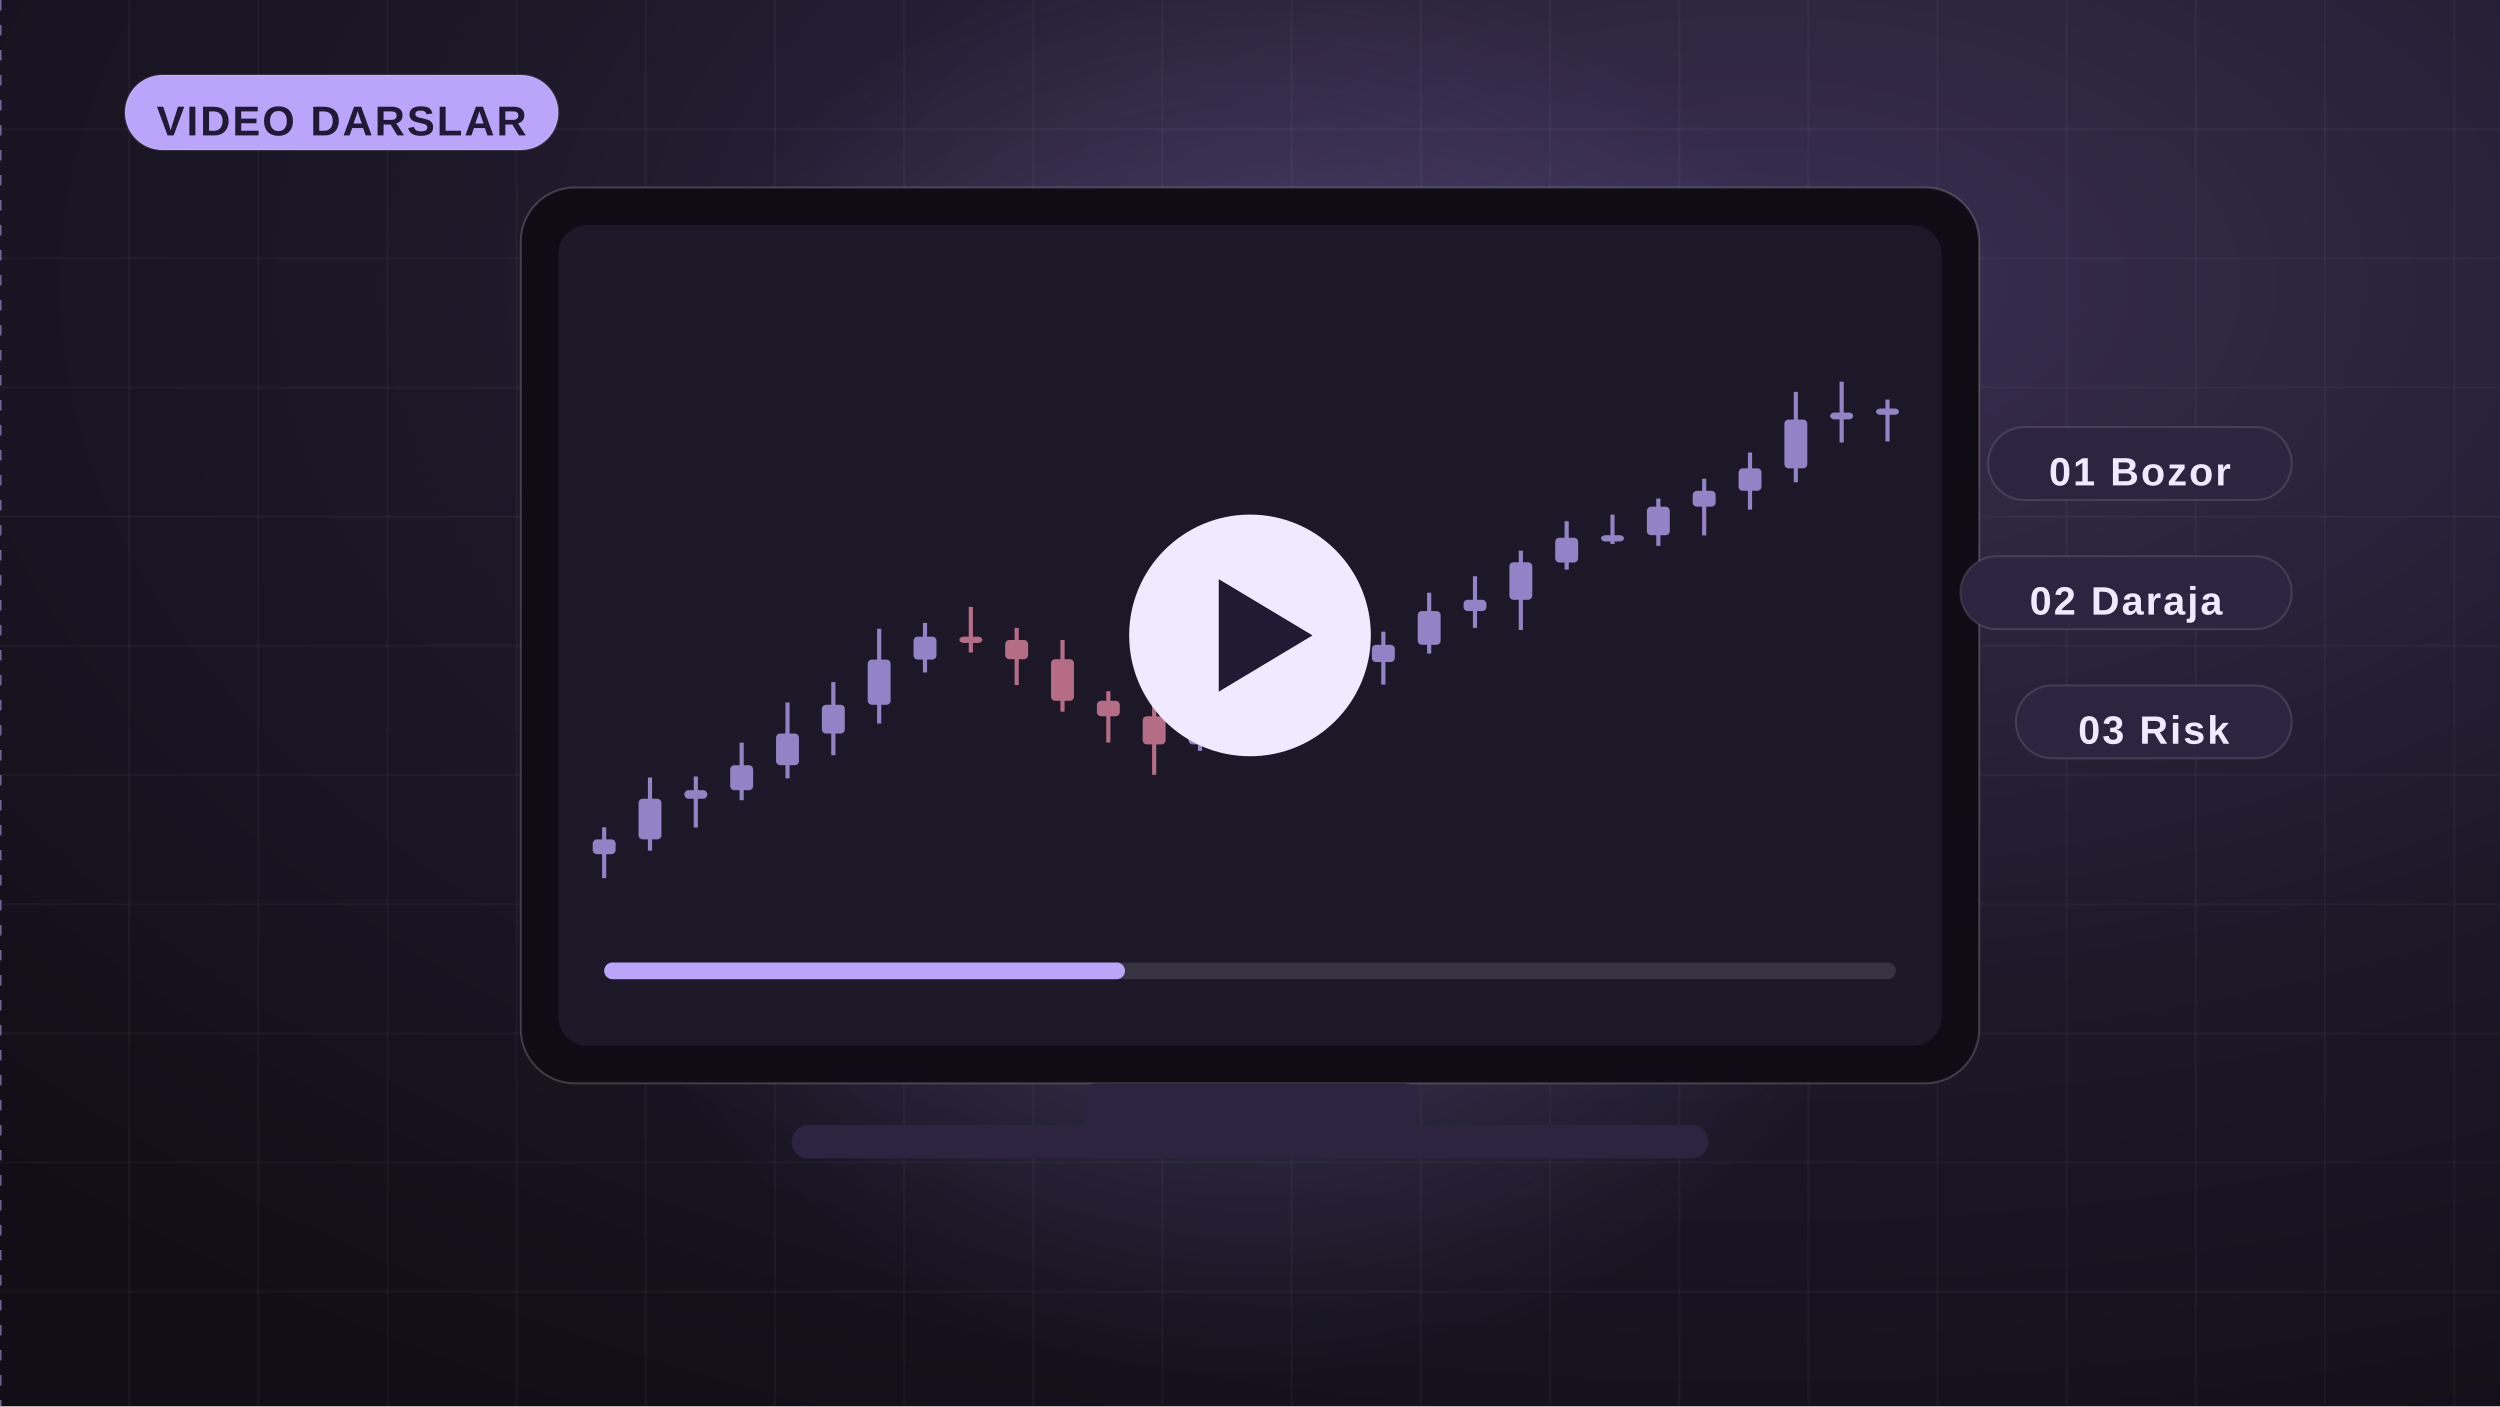
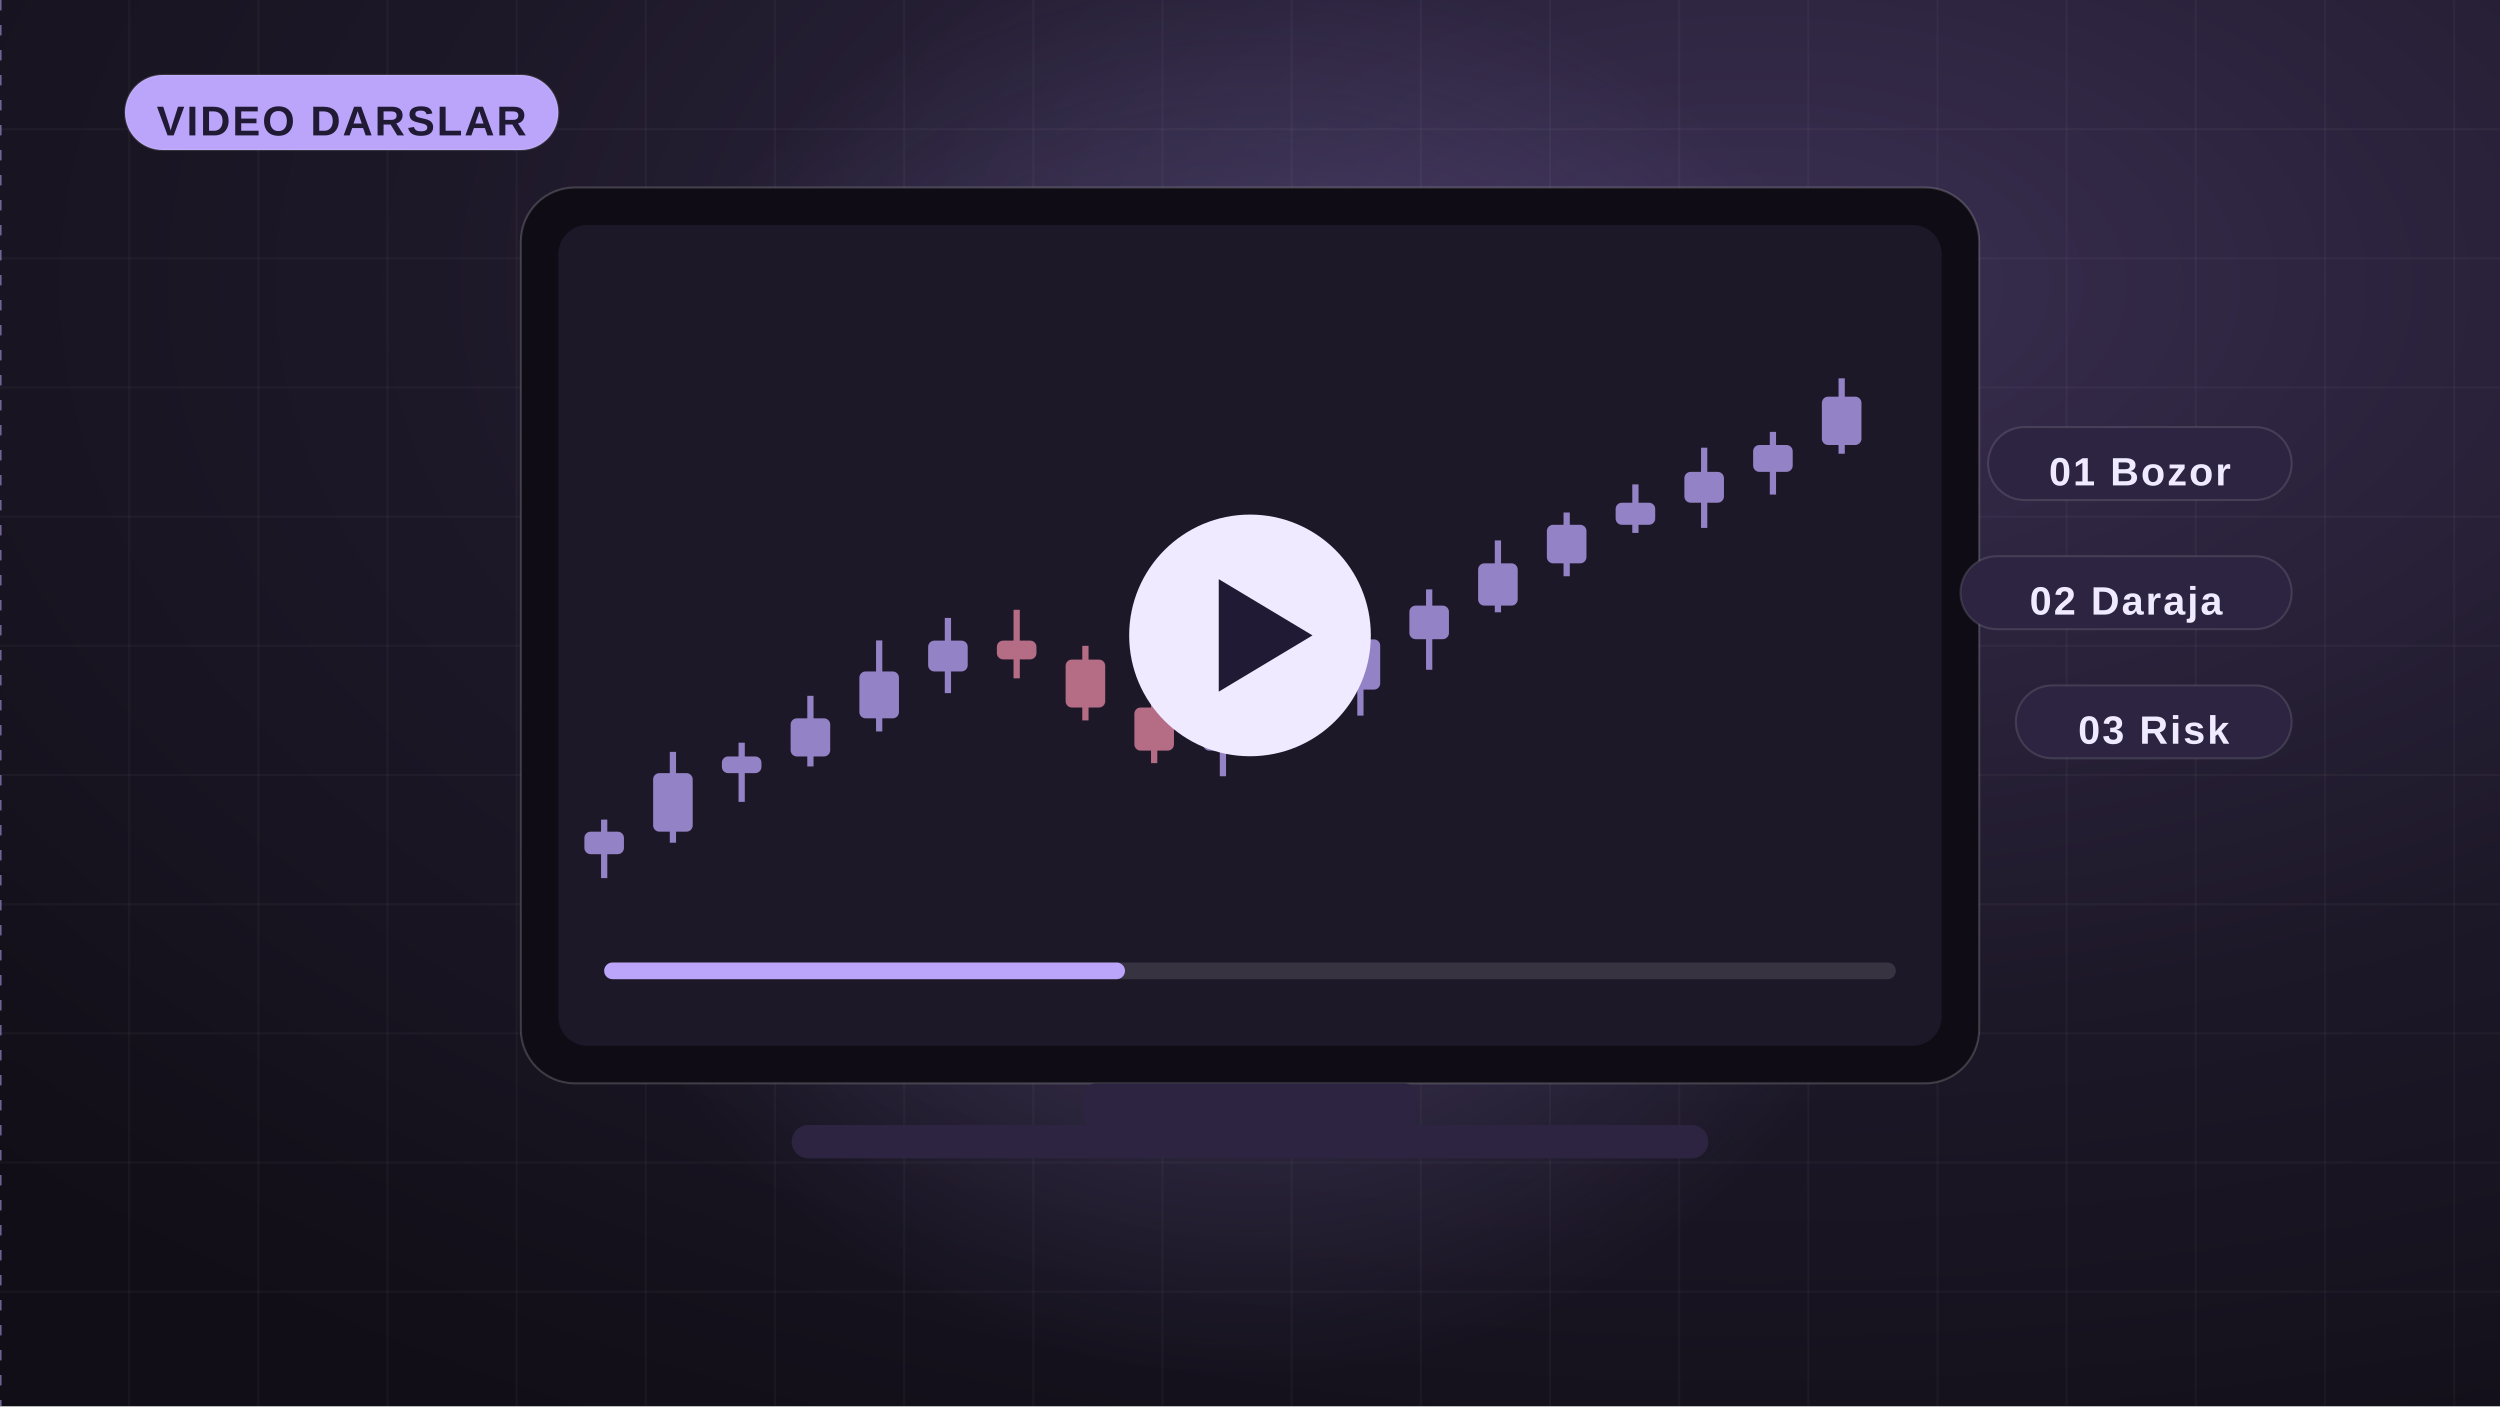
<svg xmlns="http://www.w3.org/2000/svg" width="1200" height="675" viewBox="0 0 1200 675">
  <style>
text{font-family:Arial,Helvetica,"Liberation Sans",sans-serif}
@keyframes grow{from{transform:scaleY(.05);opacity:0}to{transform:none;opacity:1}}
- @keyframes live{0%,100%{transform:none}50%{transform:scaleY(1.22)}}
+ @keyframes live{0%,100%{transform:none}50%{transform:scaleY(1.4)}}
@keyframes flo{0%,100%{transform:translateY(0)}50%{transform:translateY(-6px)}}
@keyframes br{0%,100%{opacity:.7;transform:scale(1)}50%{opacity:1;transform:scale(1.1)}}
@keyframes march{to{stroke-dashoffset:-60}}
@keyframes draw{0%{stroke-dashoffset:1;opacity:1}38%{stroke-dashoffset:0}86%{stroke-dashoffset:0;opacity:1}96%{opacity:0}100%{stroke-dashoffset:1;opacity:0}}
@keyframes bob{0%,100%{transform:none}50%{transform:scaleY(.72)}}
@keyframes dp{0%,100%{transform:scale(1)}50%{transform:scale(1.18)}}
@keyframes hl{0%,100%{opacity:.35}50%{opacity:1}}
@keyframes rin{from{opacity:0;transform:translateX(-18px)}to{opacity:1;transform:none}}
@keyframes bobx{0%,100%{transform:none}50%{transform:scaleX(.78)}}
.row{animation:rin .8s cubic-bezier(.2,.8,.2,1) both}
.barx{transform-box:fill-box;animation:bobx 2.6s ease-in-out infinite}
.cd,.bar,.dot,.glow{transform-box:fill-box}
@keyframes tick{0%,100%{transform:scaleY(1)}35%{transform:scaleY(var(--a,.7))}70%{transform:scaleY(var(--b,1.12))}}
.cd{transform-origin:50% 55%;animation:grow .7s cubic-bezier(.2,.8,.2,1) both,tick 2s ease-in-out infinite}
@keyframes stream{to{transform:translateX(-640px)}}
- .stream{animation:stream 16s linear infinite}
- .cd.live{transform-origin:50% 50%;animation:grow .7s cubic-bezier(.2,.8,.2,1) both,live 1.6s ease-in-out infinite}
+ .stream{animation:stream 8s linear infinite}
+ .cd.live{transform-origin:50% 50%;animation:grow .7s cubic-bezier(.2,.8,.2,1) both,live .9s ease-in-out infinite}
@keyframes scan{from{transform:translateX(-90px)}to{transform:translateX(1290px)}}
.scan{animation:scan 6.5s cubic-bezier(.45,0,.55,1) infinite}
.chip{animation:flo 4.5s ease-in-out infinite}
.glow{transform-origin:50% 50%;animation:br 6s ease-in-out infinite}
.dash{animation:march 3.2s linear infinite}
.draw{stroke-dasharray:1;stroke-dashoffset:1;animation:draw 8s cubic-bezier(.4,0,.2,1) .3s infinite}
.bar{transform-origin:50% 100%;animation:bob 2.4s ease-in-out infinite}
.dot{transform-origin:50% 50%;animation:dp 2.2s ease-in-out infinite}
.hl{animation:hl 2.2s ease-in-out infinite}
@media (prefers-reduced-motion:reduce){*{animation:none!important}.draw{stroke-dasharray:none;stroke-dashoffset:0}.scan,.mdot{display:none}}
</style>
  <defs>
    <radialGradient id="bg" cx="70%" cy="20%" r="95%">
      <stop offset="0" stop-color="#3a2f52" />
      <stop offset=".55" stop-color="#1d1828" />
      <stop offset="1" stop-color="#110e17" />
    </radialGradient>
    <radialGradient id="glow" cx="50%" cy="50%" r="50%">
      <stop offset="0" stop-color="#a697eb" stop-opacity=".35" />
      <stop offset="1" stop-color="#a697eb" stop-opacity="0" />
    </radialGradient>
    <linearGradient id="scanG" x1="0" y1="0" x2="1" y2="0">
      <stop offset="0" stop-color="#bba5fa" stop-opacity="0" />
      <stop offset="1" stop-color="#bba5fa" stop-opacity=".2" />
    </linearGradient>
    <linearGradient id="fadeUp" x1="0" y1="0" x2="0" y2="1">
      <stop offset="0" stop-color="#bba5fa" stop-opacity=".35" />
      <stop offset="1" stop-color="#bba5fa" stop-opacity="0" />
    </linearGradient>
  </defs>
  <rect width="1200" height="675" fill="url(#bg)" />
  <line x1="62" y1="0" x2="62" y2="675" stroke="#fff" stroke-opacity=".035" />
  <line x1="124" y1="0" x2="124" y2="675" stroke="#fff" stroke-opacity=".035" />
  <line x1="186" y1="0" x2="186" y2="675" stroke="#fff" stroke-opacity=".035" />
  <line x1="248" y1="0" x2="248" y2="675" stroke="#fff" stroke-opacity=".035" />
  <line x1="310" y1="0" x2="310" y2="675" stroke="#fff" stroke-opacity=".035" />
  <line x1="372" y1="0" x2="372" y2="675" stroke="#fff" stroke-opacity=".035" />
  <line x1="434" y1="0" x2="434" y2="675" stroke="#fff" stroke-opacity=".035" />
  <line x1="496" y1="0" x2="496" y2="675" stroke="#fff" stroke-opacity=".035" />
  <line x1="558" y1="0" x2="558" y2="675" stroke="#fff" stroke-opacity=".035" />
  <line x1="620" y1="0" x2="620" y2="675" stroke="#fff" stroke-opacity=".035" />
  <line x1="682" y1="0" x2="682" y2="675" stroke="#fff" stroke-opacity=".035" />
  <line x1="744" y1="0" x2="744" y2="675" stroke="#fff" stroke-opacity=".035" />
  <line x1="806" y1="0" x2="806" y2="675" stroke="#fff" stroke-opacity=".035" />
  <line x1="868" y1="0" x2="868" y2="675" stroke="#fff" stroke-opacity=".035" />
  <line x1="930" y1="0" x2="930" y2="675" stroke="#fff" stroke-opacity=".035" />
  <line x1="992" y1="0" x2="992" y2="675" stroke="#fff" stroke-opacity=".035" />
  <line x1="1054" y1="0" x2="1054" y2="675" stroke="#fff" stroke-opacity=".035" />
  <line x1="1116" y1="0" x2="1116" y2="675" stroke="#fff" stroke-opacity=".035" />
  <line x1="1178" y1="0" x2="1178" y2="675" stroke="#fff" stroke-opacity=".035" />
  <line x1="0" y1="62" x2="1200" y2="62" stroke="#fff" stroke-opacity=".035" />
  <line x1="0" y1="124" x2="1200" y2="124" stroke="#fff" stroke-opacity=".035" />
  <line x1="0" y1="186" x2="1200" y2="186" stroke="#fff" stroke-opacity=".035" />
  <line x1="0" y1="248" x2="1200" y2="248" stroke="#fff" stroke-opacity=".035" />
  <line x1="0" y1="310" x2="1200" y2="310" stroke="#fff" stroke-opacity=".035" />
  <line x1="0" y1="372" x2="1200" y2="372" stroke="#fff" stroke-opacity=".035" />
  <line x1="0" y1="434" x2="1200" y2="434" stroke="#fff" stroke-opacity=".035" />
  <line x1="0" y1="496" x2="1200" y2="496" stroke="#fff" stroke-opacity=".035" />
  <line x1="0" y1="558" x2="1200" y2="558" stroke="#fff" stroke-opacity=".035" />
  <line x1="0" y1="620" x2="1200" y2="620" stroke="#fff" stroke-opacity=".035" />
  <circle class="glow" cx="600" cy="320" r="340" fill="url(#glow)" />
  <g transform="translate(250 90)">
    <rect width="700" height="430" rx="26" fill="#0f0c15" stroke="#fff" stroke-opacity=".18" />
    <rect x="18" y="18" width="664" height="394" rx="14" fill="#1d1828" />
    <g transform="translate(40 60)" opacity=".75">
-       <g class="cd" style="--a:0.69;--b:1.15;animation-duration:.7s,2.05s;animation-delay:200ms,900ms">
-         <line x1="0" x2="0" y1="247.1" y2="271.5" stroke="#bba5fa" stroke-width="2" />
-         <rect x="-5.5" y="252.9" width="11" height="7.1" rx="2" fill="#bba5fa" />
+       <g class="cd" style="--a:0.50;--b:1.28;animation-duration:.7s,0.88s;animation-delay:200ms,600ms">
+         <line x1="0" x2="0" y1="243.4" y2="271.5" stroke="#bba5fa" stroke-width="3" />
+         <rect x="-9.5" y="249.2" width="19" height="10.8" rx="3" fill="#bba5fa" />
      </g>
-       <g class="cd" style="--a:0.58;--b:1.18;animation-duration:.7s,2.32s;animation-delay:235ms,1037ms">
-         <line x1="22" x2="22" y1="223.2" y2="258.3" stroke="#bba5fa" stroke-width="2" />
-         <rect x="16.5" y="233.4" width="11" height="19.5" rx="2" fill="#bba5fa" />
+       <g class="cd" style="--a:0.41;--b:1.31;animation-duration:.7s,0.99s;animation-delay:240ms,737ms">
+         <line x1="33" x2="33" y1="210.9" y2="254.5" stroke="#bba5fa" stroke-width="3" />
+         <rect x="23.5" y="221.1" width="19" height="28.1" rx="3" fill="#bba5fa" />
      </g>
-       <g class="cd" style="--a:0.75;--b:1.20;animation-duration:.7s,2.41s;animation-delay:270ms,1174ms">
-         <line x1="44" x2="44" y1="222.7" y2="247.2" stroke="#bba5fa" stroke-width="2" />
-         <rect x="38.5" y="229.3" width="11" height="4.1" rx="2" fill="#bba5fa" />
+       <g class="cd" style="--a:0.55;--b:1.34;animation-duration:.7s,1.02s;animation-delay:280ms,874ms">
+         <line x1="66" x2="66" y1="206.5" y2="234.9" stroke="#bba5fa" stroke-width="3" />
+         <rect x="56.5" y="213.1" width="19" height="8.0" rx="3" fill="#bba5fa" />
      </g>
-       <g class="cd" style="--a:0.60;--b:1.30;animation-duration:.7s,1.31s;animation-delay:305ms,1311ms">
-         <line x1="66" x2="66" y1="206.5" y2="234.1" stroke="#bba5fa" stroke-width="2" />
-         <rect x="60.5" y="217.3" width="11" height="12.0" rx="2" fill="#bba5fa" />
+       <g class="cd" style="--a:0.42;--b:1.45;animation-duration:.7s,0.59s;animation-delay:320ms,1011ms">
+         <line x1="99" x2="99" y1="184.0" y2="217.9" stroke="#bba5fa" stroke-width="3" />
+         <rect x="89.5" y="194.8" width="19" height="18.3" rx="3" fill="#bba5fa" />
      </g>
-       <g class="cd" style="--a:0.60;--b:1.10;animation-duration:.7s,2.54s;animation-delay:340ms,1448ms">
-         <line x1="88" x2="88" y1="187.2" y2="223.6" stroke="#bba5fa" stroke-width="2" />
-         <rect x="82.5" y="202.1" width="11" height="15.2" rx="2" fill="#bba5fa" />
+       <g class="cd" style="--a:0.43;--b:1.22;animation-duration:.7s,1.08s;animation-delay:360ms,1148ms">
+         <line x1="132" x2="132" y1="157.4" y2="201.1" stroke="#bba5fa" stroke-width="3" />
+         <rect x="122.5" y="172.3" width="19" height="22.5" rx="3" fill="#bba5fa" />
      </g>
-       <g class="cd" style="--a:0.52;--b:1.11;animation-duration:.7s,2.09s;animation-delay:375ms,1585ms">
-         <line x1="110" x2="110" y1="177.4" y2="212.5" stroke="#bba5fa" stroke-width="2" />
-         <rect x="104.5" y="188.3" width="11" height="13.8" rx="2" fill="#bba5fa" />
+       <g class="cd" style="--a:0.36;--b:1.24;animation-duration:.7s,0.90s;animation-delay:400ms,1285ms">
+         <line x1="165" x2="165" y1="146.6" y2="182.7" stroke="#bba5fa" stroke-width="3" />
+         <rect x="155.5" y="157.5" width="19" height="14.8" rx="3" fill="#bba5fa" />
      </g>
-       <g class="cd" style="--a:0.48;--b:1.20;animation-duration:.7s,1.95s;animation-delay:410ms,1722ms">
-         <line x1="132" x2="132" y1="151.8" y2="197.3" stroke="#bba5fa" stroke-width="2" />
-         <rect x="126.5" y="166.6" width="11" height="21.7" rx="2" fill="#bba5fa" />
+       <g class="cd" style="--a:0.32;--b:1.34;animation-duration:.7s,0.84s;animation-delay:440ms,622ms">
+         <line x1="198" x2="198" y1="142.7" y2="175.6" stroke="#e88aa6" stroke-width="3" />
+         <rect x="188.5" y="157.5" width="19" height="9.0" rx="3" fill="#e88aa6" />
      </g>
-       <g class="cd" style="--a:0.58;--b:1.22;animation-duration:.7s,1.14s;animation-delay:445ms,1859ms">
-         <line x1="154" x2="154" y1="149.0" y2="172.8" stroke="#bba5fa" stroke-width="2" />
-         <rect x="148.5" y="155.6" width="11" height="11.0" rx="2" fill="#bba5fa" />
+       <g class="cd" style="--a:0.42;--b:1.35;animation-duration:.7s,0.52s;animation-delay:480ms,759ms">
+         <line x1="231" x2="231" y1="160.0" y2="195.8" stroke="#e88aa6" stroke-width="3" />
+         <rect x="221.5" y="166.6" width="19" height="23.0" rx="3" fill="#e88aa6" />
      </g>
-       <g class="cd" style="--a:0.61;--b:1.23;animation-duration:.7s,1.64s;animation-delay:480ms,1996ms">
-         <line x1="176" x2="176" y1="141.3" y2="163.2" stroke="#e88aa6" stroke-width="2" />
-         <rect x="170.5" y="155.6" width="11" height="3.0" rx="2" fill="#e88aa6" />
+       <g class="cd" style="--a:0.44;--b:1.37;animation-duration:.7s,0.72s;animation-delay:520ms,896ms">
+         <line x1="264" x2="264" y1="175.3" y2="216.3" stroke="#e88aa6" stroke-width="3" />
+         <rect x="254.5" y="189.6" width="19" height="20.7" rx="3" fill="#e88aa6" />
      </g>
-       <g class="cd" style="--a:0.68;--b:1.09;animation-duration:.7s,2.47s;animation-delay:515ms,2133ms">
-         <line x1="198" x2="198" y1="151.4" y2="178.8" stroke="#e88aa6" stroke-width="2" />
-         <rect x="192.5" y="157.2" width="11" height="9.2" rx="2" fill="#e88aa6" />
+       <g class="cd" style="--a:0.49;--b:1.21;animation-duration:.7s,1.05s;animation-delay:560ms,1033ms">
+         <line x1="297" x2="297" y1="182.8" y2="222.6" stroke="#bba5fa" stroke-width="3" />
+         <rect x="287.5" y="188.6" width="19" height="21.7" rx="3" fill="#bba5fa" />
      </g>
-       <g class="cd" style="--a:0.54;--b:1.10;animation-duration:.7s,1.11s;animation-delay:550ms,970ms">
-         <line x1="220" x2="220" y1="157.2" y2="191.6" stroke="#e88aa6" stroke-width="2" />
-         <rect x="214.5" y="166.4" width="11" height="20.0" rx="2" fill="#e88aa6" />
+       <g class="cd" style="--a:0.38;--b:1.22;animation-duration:.7s,0.50s;animation-delay:600ms,1170ms">
+         <line x1="330" x2="330" y1="171.6" y2="193.8" stroke="#bba5fa" stroke-width="3" />
+         <rect x="320.5" y="180.9" width="19" height="7.7" rx="3" fill="#bba5fa" />
      </g>
-       <g class="cd" style="--a:0.68;--b:1.10;animation-duration:.7s,2.58s;animation-delay:585ms,1107ms">
-         <line x1="242" x2="242" y1="181.8" y2="206.4" stroke="#e88aa6" stroke-width="2" />
-         <rect x="236.5" y="186.4" width="11" height="7.4" rx="2" fill="#e88aa6" />
+       <g class="cd" style="--a:0.50;--b:1.23;animation-duration:.7s,1.09s;animation-delay:640ms,1307ms">
+         <line x1="363" x2="363" y1="152.3" y2="193.5" stroke="#bba5fa" stroke-width="3" />
+         <rect x="353.5" y="156.9" width="19" height="24.1" rx="3" fill="#bba5fa" />
      </g>
-       <g class="cd" style="--a:0.50;--b:1.18;animation-duration:.7s,1.36s;animation-delay:620ms,1244ms">
-         <line x1="264" x2="264" y1="186.0" y2="221.9" stroke="#e88aa6" stroke-width="2" />
-         <rect x="258.5" y="193.8" width="11" height="13.5" rx="2" fill="#e88aa6" />
+       <g class="cd" style="--a:0.34;--b:1.31;animation-duration:.7s,0.60s;animation-delay:680ms,644ms">
+         <line x1="396" x2="396" y1="132.9" y2="171.5" stroke="#bba5fa" stroke-width="3" />
+         <rect x="386.5" y="140.7" width="19" height="16.1" rx="3" fill="#bba5fa" />
      </g>
-       <g class="cd" style="--a:0.47;--b:1.18;animation-duration:.7s,2.46s;animation-delay:655ms,1381ms">
-         <line x1="286" x2="286" y1="185.5" y2="210.4" stroke="#bba5fa" stroke-width="2" />
-         <rect x="280.5" y="196.4" width="11" height="10.9" rx="2" fill="#bba5fa" />
+       <g class="cd" style="--a:0.32;--b:1.31;animation-duration:.7s,1.04s;animation-delay:720ms,781ms">
+         <line x1="429" x2="429" y1="109.4" y2="143.9" stroke="#bba5fa" stroke-width="3" />
+         <rect x="419.5" y="120.4" width="19" height="20.3" rx="3" fill="#bba5fa" />
      </g>
-       <g class="cd" style="--a:0.71;--b:1.18;animation-duration:.7s,1.88s;animation-delay:690ms,1518ms">
-         <line x1="308" x2="308" y1="177.9" y2="202.6" stroke="#bba5fa" stroke-width="2" />
-         <rect x="302.5" y="183.8" width="11" height="12.5" rx="2" fill="#bba5fa" />
+       <g class="cd" style="--a:0.53;--b:1.31;animation-duration:.7s,0.81s;animation-delay:760ms,918ms">
+         <line x1="462" x2="462" y1="96.0" y2="126.6" stroke="#bba5fa" stroke-width="3" />
+         <rect x="452.5" y="101.9" width="19" height="18.5" rx="3" fill="#bba5fa" />
      </g>
-       <g class="cd" style="--a:0.64;--b:1.25;animation-duration:.7s,1.62s;animation-delay:725ms,1655ms">
-         <line x1="330" x2="330" y1="168.6" y2="187.7" stroke="#bba5fa" stroke-width="2" />
-         <rect x="324.5" y="177.4" width="11" height="6.4" rx="2" fill="#bba5fa" />
+       <g class="cd" style="--a:0.46;--b:1.39;animation-duration:.7s,0.71s;animation-delay:800ms,1055ms">
+         <line x1="495" x2="495" y1="82.5" y2="105.8" stroke="#bba5fa" stroke-width="3" />
+         <rect x="485.5" y="91.3" width="19" height="10.6" rx="3" fill="#bba5fa" />
      </g>
-       <g class="cd" style="--a:0.72;--b:1.24;animation-duration:.7s,2.18s;animation-delay:760ms,1792ms">
-         <line x1="352" x2="352" y1="156.1" y2="189.5" stroke="#bba5fa" stroke-width="2" />
-         <rect x="346.5" y="167.7" width="11" height="9.7" rx="2" fill="#bba5fa" />
+       <g class="cd" style="--a:0.53;--b:1.39;animation-duration:.7s,0.93s;animation-delay:840ms,1192ms">
+         <line x1="528" x2="528" y1="64.9" y2="103.4" stroke="#bba5fa" stroke-width="3" />
+         <rect x="518.5" y="76.5" width="19" height="14.8" rx="3" fill="#bba5fa" />
      </g>
-       <g class="cd" style="--a:0.72;--b:1.24;animation-duration:.7s,2.56s;animation-delay:795ms,1929ms">
-         <line x1="374" x2="374" y1="153.2" y2="178.6" stroke="#bba5fa" stroke-width="2" />
-         <rect x="368.5" y="159.5" width="11" height="8.3" rx="2" fill="#bba5fa" />
+       <g class="cd" style="--a:0.53;--b:1.38;animation-duration:.7s,1.09s;animation-delay:880ms,1329ms">
+         <line x1="561" x2="561" y1="57.3" y2="87.4" stroke="#bba5fa" stroke-width="3" />
+         <rect x="551.5" y="63.6" width="19" height="12.9" rx="3" fill="#bba5fa" />
      </g>
-       <g class="cd" style="--a:0.76;--b:1.08;animation-duration:.7s,1.76s;animation-delay:830ms,2066ms">
-         <line x1="396" x2="396" y1="134.5" y2="163.7" stroke="#bba5fa" stroke-width="2" />
-         <rect x="390.5" y="143.3" width="11" height="16.2" rx="2" fill="#bba5fa" />
-       </g>
-       <g class="cd" style="--a:0.59;--b:1.29;animation-duration:.7s,1.78s;animation-delay:865ms,903ms">
-         <line x1="418" x2="418" y1="126.6" y2="151.4" stroke="#bba5fa" stroke-width="2" />
-         <rect x="412.5" y="137.9" width="11" height="5.4" rx="2" fill="#bba5fa" />
-       </g>
-       <g class="cd" style="--a:0.70;--b:1.28;animation-duration:.7s,1.62s;animation-delay:900ms,1040ms">
-         <line x1="440" x2="440" y1="114.3" y2="152.4" stroke="#bba5fa" stroke-width="2" />
-         <rect x="434.5" y="119.9" width="11" height="18.0" rx="2" fill="#bba5fa" />
-       </g>
-       <g class="cd" style="--a:0.49;--b:1.11;animation-duration:.7s,1.78s;animation-delay:935ms,1177ms">
-         <line x1="462" x2="462" y1="100.2" y2="123.4" stroke="#bba5fa" stroke-width="2" />
-         <rect x="456.5" y="108.1" width="11" height="11.9" rx="2" fill="#bba5fa" />
-       </g>
-       <g class="cd" style="--a:0.78;--b:1.10;animation-duration:.7s,1.25s;animation-delay:970ms,1314ms">
-         <line x1="484" x2="484" y1="97.0" y2="111.1" stroke="#bba5fa" stroke-width="2" />
-         <rect x="478.5" y="106.9" width="11" height="3.0" rx="2" fill="#bba5fa" />
-       </g>
-       <g class="cd" style="--a:0.65;--b:1.30;animation-duration:.7s,2.05s;animation-delay:1005ms,1451ms">
-         <line x1="506" x2="506" y1="89.3" y2="112.0" stroke="#bba5fa" stroke-width="2" />
-         <rect x="500.5" y="93.2" width="11" height="13.7" rx="2" fill="#bba5fa" />
-       </g>
-       <g class="cd" style="--a:0.54;--b:1.13;animation-duration:.7s,1.67s;animation-delay:1040ms,1588ms">
-         <line x1="528" x2="528" y1="79.8" y2="107.0" stroke="#bba5fa" stroke-width="2" />
-         <rect x="522.5" y="85.6" width="11" height="7.6" rx="2" fill="#bba5fa" />
-       </g>
-       <g class="cd" style="--a:0.60;--b:1.11;animation-duration:.7s,2.10s;animation-delay:1075ms,1725ms">
-         <line x1="550" x2="550" y1="67.2" y2="94.6" stroke="#bba5fa" stroke-width="2" />
-         <rect x="544.5" y="74.8" width="11" height="10.8" rx="2" fill="#bba5fa" />
-       </g>
-       <g class="cd" style="--a:0.57;--b:1.08;animation-duration:.7s,2.36s;animation-delay:1110ms,1862ms">
-         <line x1="572" x2="572" y1="38.1" y2="81.5" stroke="#bba5fa" stroke-width="2" />
-         <rect x="566.5" y="51.4" width="11" height="23.4" rx="2" fill="#bba5fa" />
-       </g>
-       <g class="cd" style="--a:0.57;--b:1.13;animation-duration:.7s,1.43s;animation-delay:1145ms,1999ms">
-         <line x1="594" x2="594" y1="33.2" y2="62.4" stroke="#bba5fa" stroke-width="2" />
-         <rect x="588.5" y="48.0" width="11" height="3.3" rx="2" fill="#bba5fa" />
-       </g>
-       <g class="cd live" style="--a:0.73;--b:1.10;animation-duration:.7s,1.33s;animation-delay:1180ms,2136ms">
-         <line x1="616" x2="616" y1="41.8" y2="61.9" stroke="#bba5fa" stroke-width="2" />
-         <rect x="610.5" y="46.1" width="11" height="3.0" rx="2" fill="#bba5fa" />
+       <g class="cd live" style="--a:0.56;--b:1.20;animation-duration:.7s,0.77s;animation-delay:920ms,666ms">
+         <line x1="594" x2="594" y1="31.6" y2="67.8" stroke="#bba5fa" stroke-width="3" />
+         <rect x="584.5" y="40.4" width="19" height="23.2" rx="3" fill="#bba5fa" />
      </g>
    </g>
    <circle cx="350" cy="215" r="58" fill="#efeaff" />
    <path d="M335 188 L335 242 L380 215 Z" fill="#211a35" />
    <rect x="40" y="372" width="620" height="8" rx="4" fill="#fff" fill-opacity=".12" />
    <rect x="40" y="372" width="250" height="8" rx="4" fill="#bba5fa" />
  </g>
  <rect x="520" y="520" width="160" height="22" rx="6" fill="#2c2440" />
  <rect x="380" y="540" width="440" height="16" rx="8" fill="#2c2440" />
  <g class="chip" style="animation-delay:-0.6s">
    <rect x="60" y="36" width="208" height="36" rx="18" fill="#bba5fa" stroke="#fff" stroke-opacity=".12" />
    <text x="164" y="65" text-anchor="middle" font-size="20" font-weight="700" fill="#211a35" letter-spacing="1">VIDEO DARSLAR</text>
  </g>
  <g class="chip" style="animation-delay:-3s">
    <rect x="954.3" y="205" width="145.7" height="35" rx="17.5" fill="#2c2440" stroke="#fff" stroke-opacity=".12" />
    <text x="1027.15" y="233" text-anchor="middle" font-size="19" font-weight="700" fill="#efeaff" letter-spacing="1">01  Bozor</text>
  </g>
  <g class="chip" style="animation-delay:-1.6s">
    <rect x="941" y="267" width="159" height="35" rx="17.5" fill="#2c2440" stroke="#fff" stroke-opacity=".12" />
    <text x="1020.5" y="295" text-anchor="middle" font-size="19" font-weight="700" fill="#efeaff" letter-spacing="1">02  Daraja</text>
  </g>
  <g class="chip" style="animation-delay:-0.2s">
    <rect x="967.6" y="329" width="132.4" height="35" rx="17.5" fill="#2c2440" stroke="#fff" stroke-opacity=".12" />
    <text x="1033.8" y="357" text-anchor="middle" font-size="19" font-weight="700" fill="#efeaff" letter-spacing="1">03  Risk</text>
  </g>
  <g class="scan">
    <rect x="-70" y="0" width="70" height="675" fill="url(#scanG)" />
    <line x1="0" y1="0" x2="0" y2="675" stroke="#bba5fa" stroke-opacity=".55" stroke-width="1.5" stroke-dasharray="5 7" />
  </g>
</svg>
